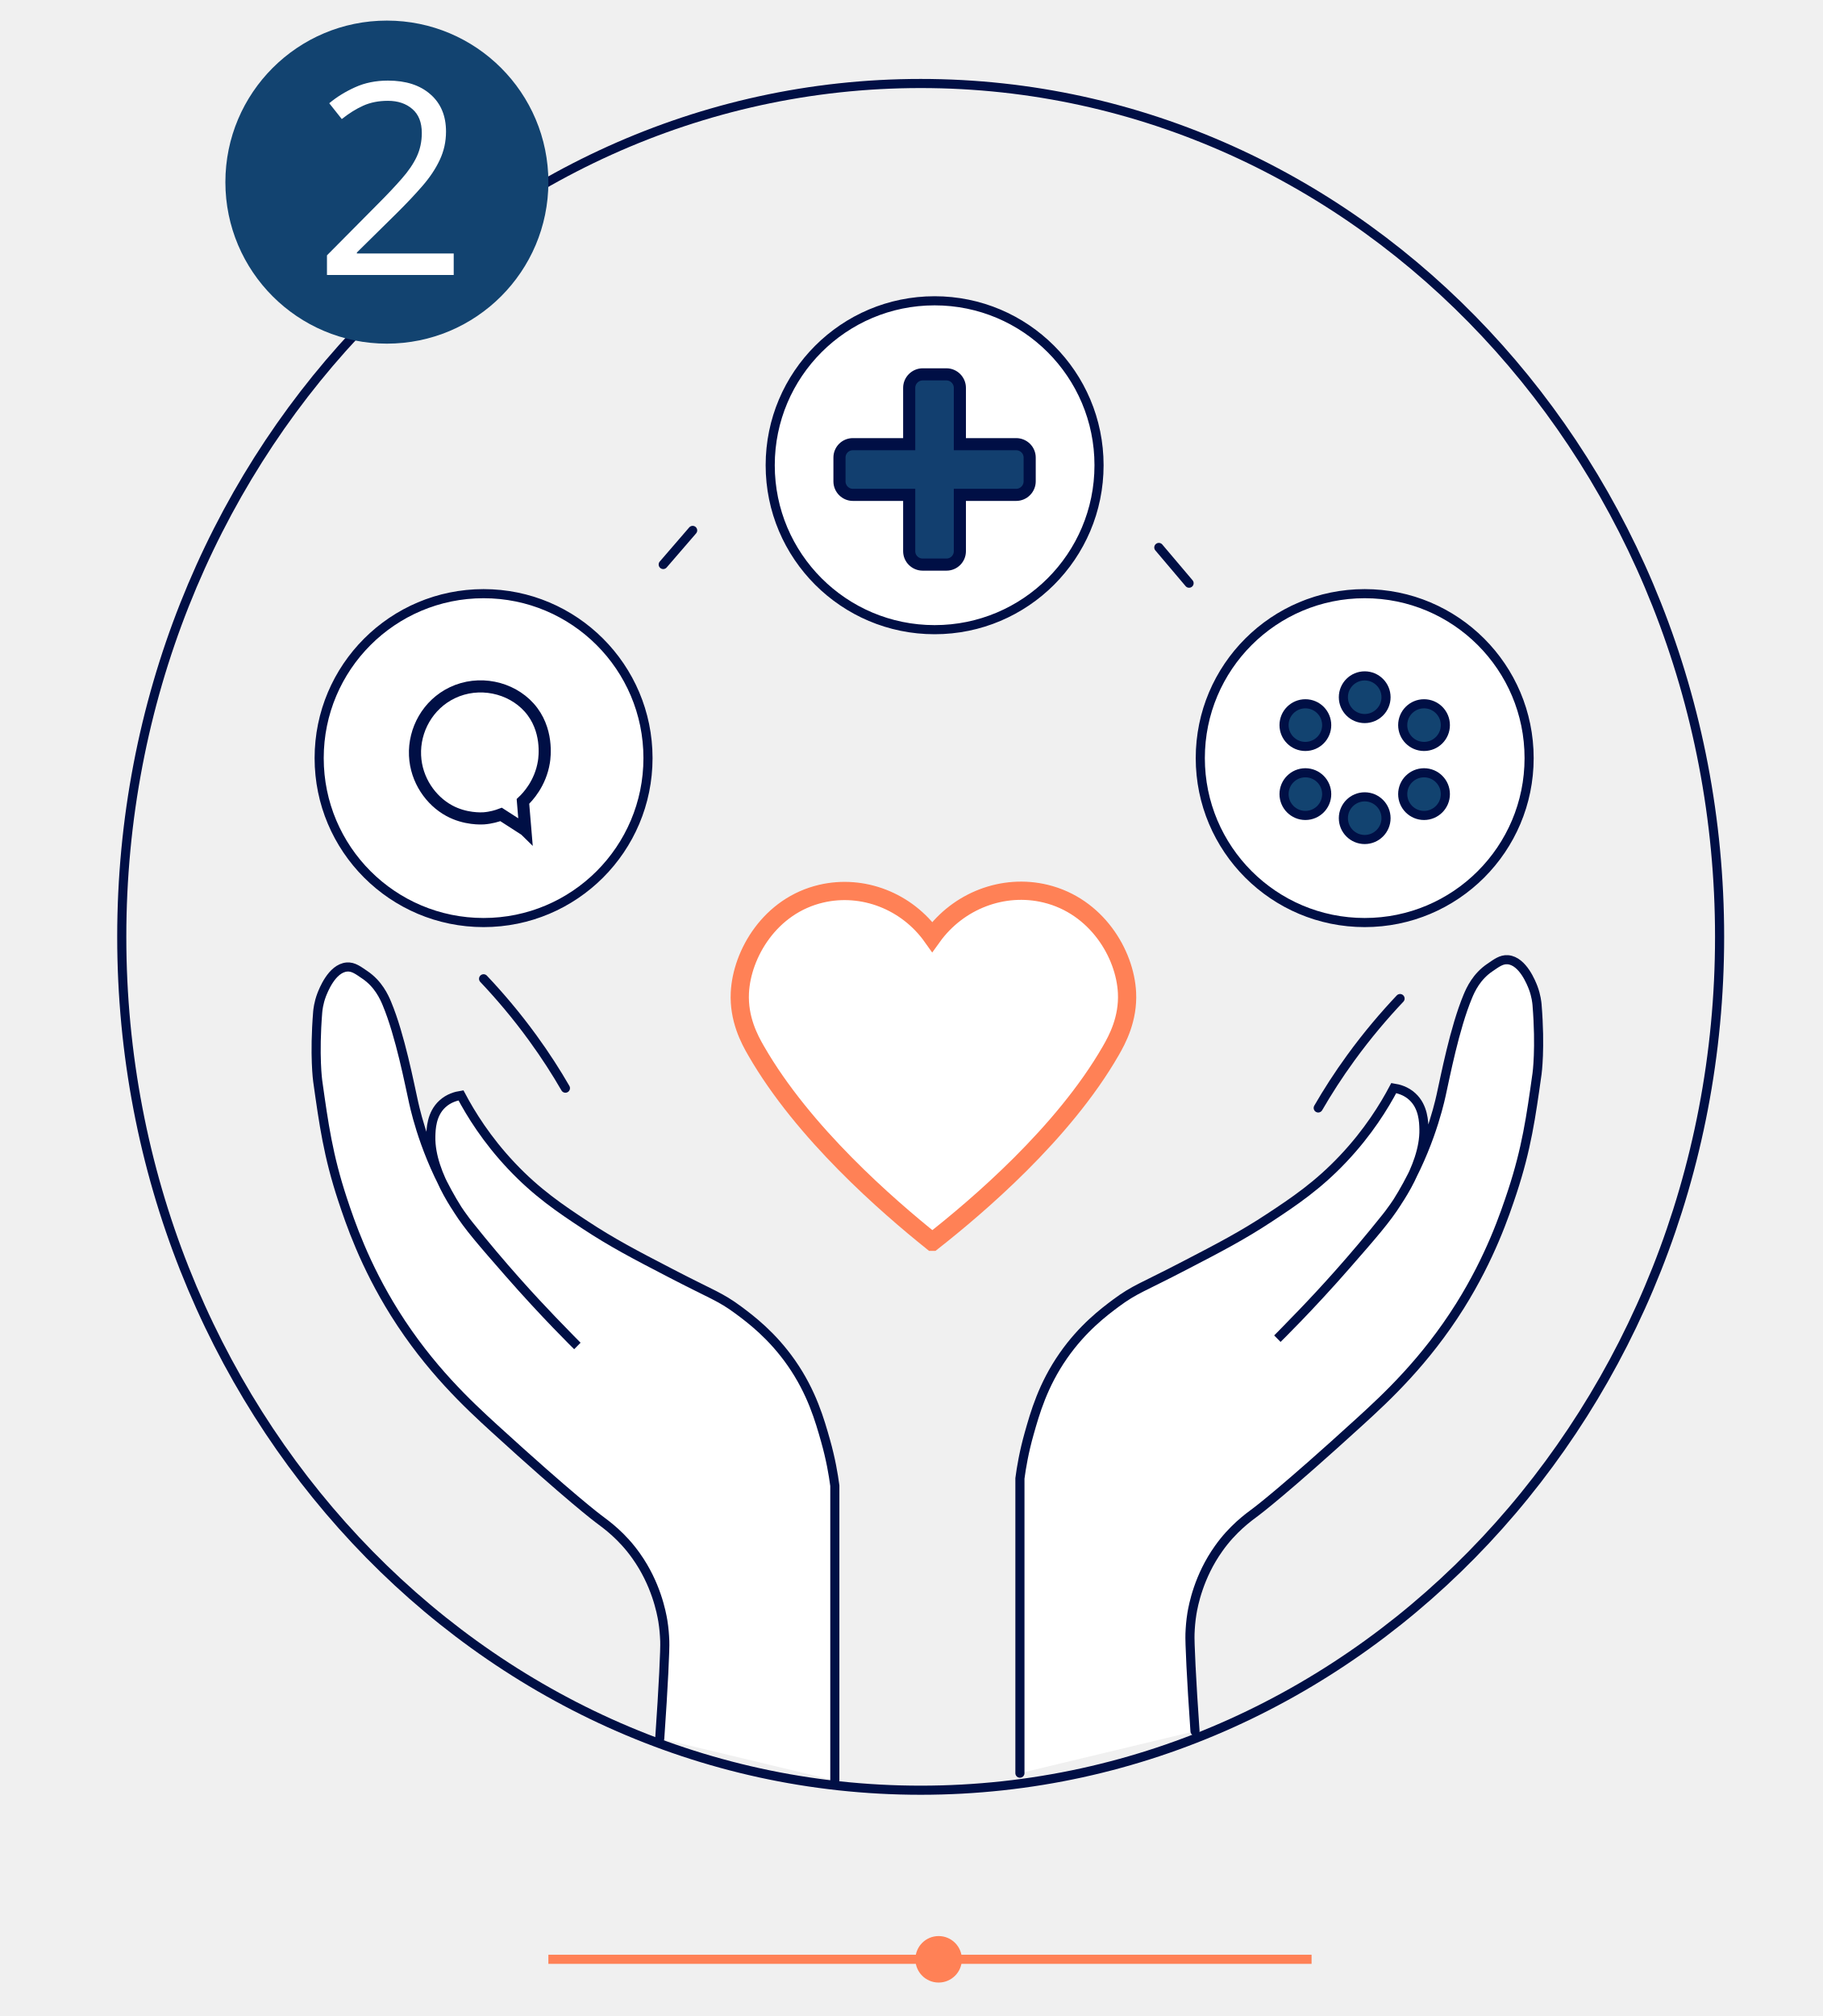
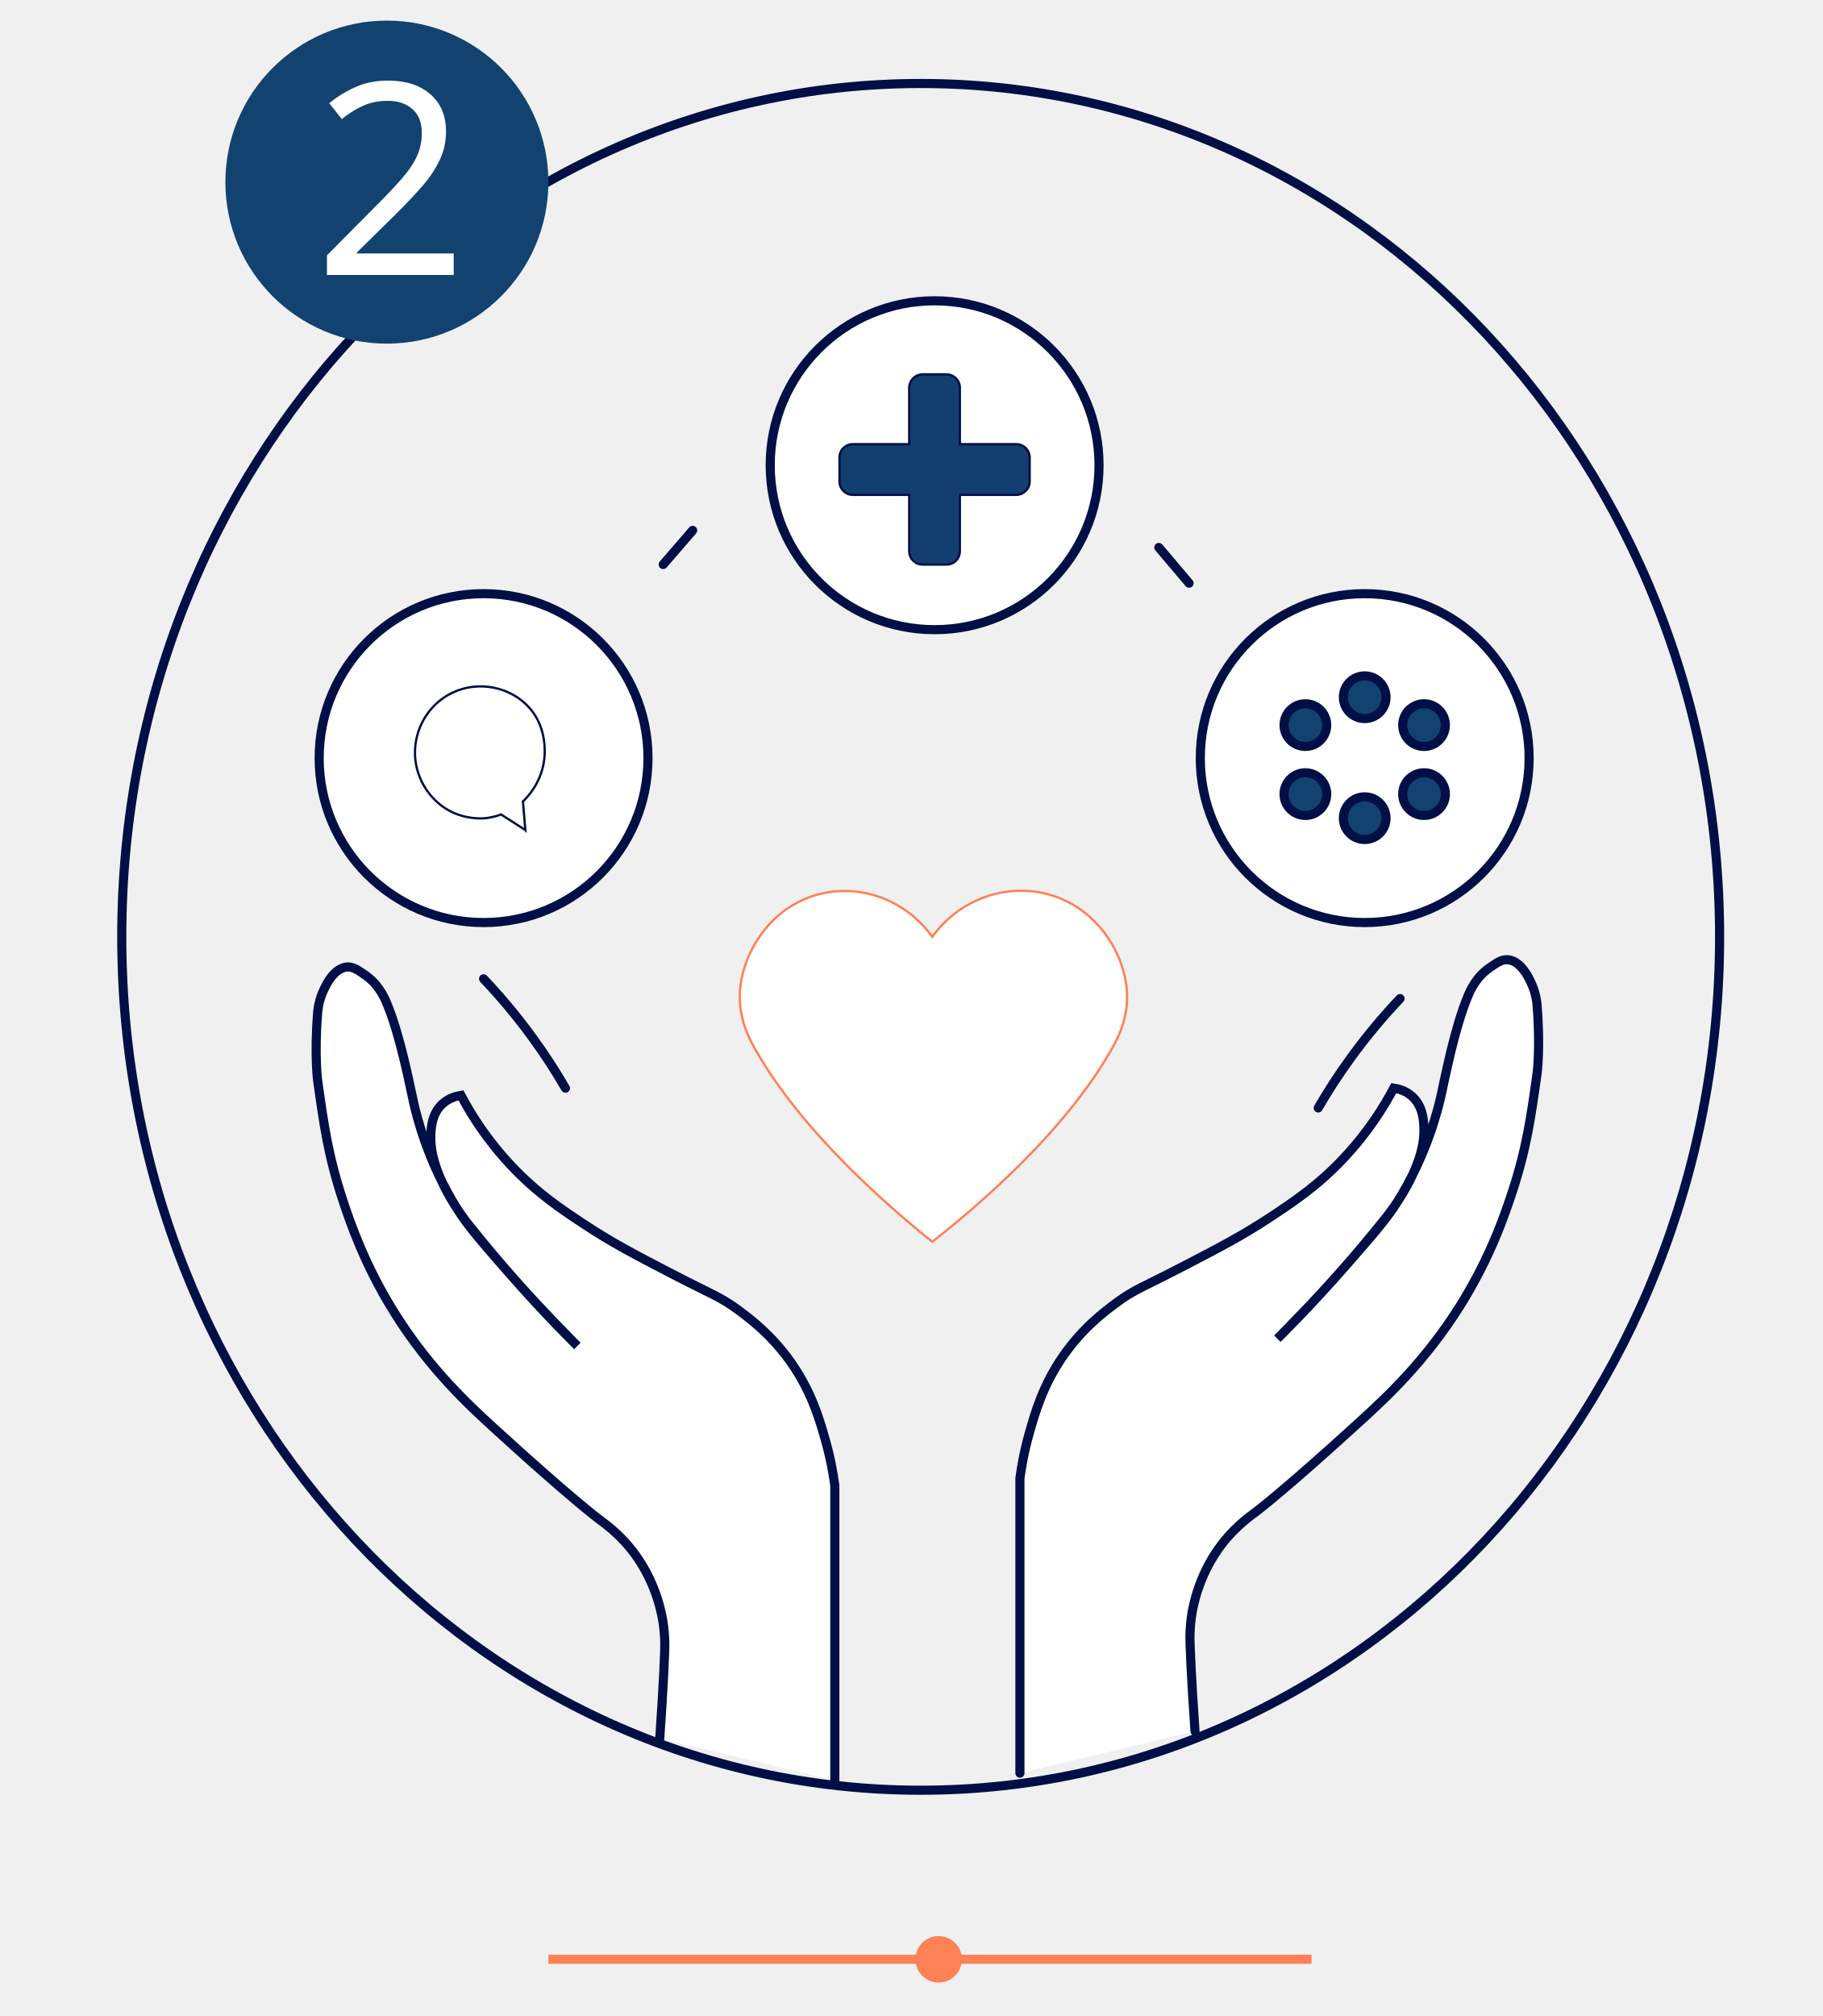
<svg xmlns="http://www.w3.org/2000/svg" id="Layer_1" version="1.1" viewBox="0 0 200 221.17">
  <ellipse cx="101.02" cy="102.78" rx="87.66" ry="93.62" fill="none" stroke="#000f45" stroke-miterlimit="10" />
  <circle cx="102.55" cy="51.04" r="18.04" fill="#fff" stroke="#000f45" stroke-miterlimit="10" />
  <circle cx="149.74" cy="83.17" r="18.04" fill="#fff" stroke="#000f45" stroke-miterlimit="10" />
  <circle cx="53.06" cy="83.17" r="18.04" fill="#fff" stroke="#000f45" stroke-miterlimit="10" />
  <line x1="72.77" y1="61.93" x2="76" y2="58.19" fill="none" stroke="#000f45" stroke-linecap="round" stroke-miterlimit="10" />
  <line x1="127.15" y1="60.06" x2="130.47" y2="63.98" fill="none" stroke="#000f45" stroke-linecap="round" stroke-miterlimit="10" />
-   <path d="M105.32,54.29v6.18c0,.81-.65,1.47-1.47,1.47h-2.61c-.81,0-1.48-.65-1.48-1.47v-6.18h-6.18c-.81,0-1.47-.67-1.47-1.48v-2.61c0-.81.65-1.47,1.47-1.47h6.18v-6.18c0-.81.67-1.48,1.48-1.48h2.61c.81,0,1.47.67,1.47,1.48v6.18h6.18c.81,0,1.48.65,1.48,1.47v2.61c0,.81-.67,1.48-1.48,1.48h-6.18Z" fill="#123f6f" stroke="#000f45" stroke-miterlimit="10" stroke-width="1.33" />
-   <path d="M57.62,91.05l-2.64-1.7c-.45.17-1.11.37-1.92.43-.19.01-2.01.12-3.78-.85-1.99-1.08-3.62-3.34-3.74-6.04-.13-2.81,1.41-5.61,4.09-6.89,2.9-1.39,6.41-.63,8.43,1.62,2.13,2.38,1.7,5.46,1.62,5.96-.38,2.37-1.78,3.85-2.3,4.34.09,1.05.17,2.1.26,3.15Z" fill="none" stroke="#000f45" stroke-miterlimit="10" stroke-width="1.33" />
+   <path d="M105.32,54.29v6.18c0,.81-.65,1.47-1.47,1.47h-2.61c-.81,0-1.48-.65-1.48-1.47v-6.18h-6.18c-.81,0-1.47-.67-1.47-1.48v-2.61c0-.81.65-1.47,1.47-1.47h6.18v-6.18c0-.81.67-1.48,1.48-1.48h2.61c.81,0,1.47.67,1.47,1.48v6.18h6.18c.81,0,1.48.65,1.48,1.47v2.61c0,.81-.67,1.48-1.48,1.48h-6.18Z" fill="#123f6f" stroke="#000f45" stroke-miterlimit="10" stroke-width=".25" />
+   <path d="M57.62,91.05l-2.64-1.7c-.45.17-1.11.37-1.92.43-.19.01-2.01.12-3.78-.85-1.99-1.08-3.62-3.34-3.74-6.04-.13-2.81,1.41-5.61,4.09-6.89,2.9-1.39,6.41-.63,8.43,1.62,2.13,2.38,1.7,5.46,1.62,5.96-.38,2.37-1.78,3.85-2.3,4.34.09,1.05.17,2.1.26,3.15Z" fill="none" stroke="#000f45" stroke-miterlimit="10" stroke-width=".25" />
  <circle cx="143.23" cy="79.55" r="2.34" fill="#124370" stroke="#000f45" stroke-miterlimit="10" />
  <circle cx="149.74" cy="76.49" r="2.34" fill="#124370" stroke="#000f45" stroke-miterlimit="10" />
  <circle cx="149.74" cy="89.76" r="2.34" fill="#124370" stroke="#000f45" stroke-miterlimit="10" />
  <circle cx="156.25" cy="87.12" r="2.34" fill="#124370" stroke="#000f45" stroke-miterlimit="10" />
  <circle cx="156.25" cy="79.55" r="2.34" fill="#124370" stroke="#000f45" stroke-miterlimit="10" />
  <circle cx="143.23" cy="87.12" r="2.34" fill="#124370" stroke="#000f45" stroke-miterlimit="10" />
-   <path d="M102.3,136.23c4.91-3.86,14.34-11.86,19.57-20.94.74-1.28,1.93-3.51,1.79-6.38-.21-4.29-3.35-9.52-8.94-10.87-4.63-1.12-9.57.76-12.43,4.74-2.78-3.92-7.61-5.8-12.17-4.74-5.64,1.31-8.73,6.62-8.94,10.87-.14,2.88,1.05,5.11,1.79,6.38,5.19,9.02,14.4,16.99,19.32,20.94Z" fill="#fff" stroke="#ff8156" stroke-miterlimit="10" stroke-width="2" />
+   <path d="M102.3,136.23c4.91-3.86,14.34-11.86,19.57-20.94.74-1.28,1.93-3.51,1.79-6.38-.21-4.29-3.35-9.52-8.94-10.87-4.63-1.12-9.57.76-12.43,4.74-2.78-3.92-7.61-5.8-12.17-4.74-5.64,1.31-8.73,6.62-8.94,10.87-.14,2.88,1.05,5.11,1.79,6.38,5.19,9.02,14.4,16.99,19.32,20.94Z" fill="#fff" stroke="#ff8156" stroke-miterlimit="10" stroke-width=".25" />
  <path d="M53.06,107.38c1.73,1.83,3.58,3.99,5.41,6.51,1.39,1.91,2.57,3.76,3.57,5.49" fill="none" stroke="#000f45" stroke-linecap="round" stroke-miterlimit="10" />
  <path d="M153.62,109.55c-1.73,1.83-3.58,3.99-5.41,6.51-1.39,1.91-2.57,3.76-3.57,5.49" fill="none" stroke="#000f45" stroke-linecap="round" stroke-miterlimit="10" />
  <path d="M111.91,194.53v-32.34c.16-1.21.45-2.93,1.02-4.94.63-2.22,1.49-5.28,3.74-8.51,2.12-3.04,4.46-4.8,5.79-5.79,2.06-1.53,2.88-1.69,7.49-4.09,3.84-1.99,6.39-3.32,9.36-5.28,2.67-1.76,5.3-3.52,8.08-6.47,2.73-2.89,4.47-5.72,5.54-7.74.51.08,1.34.29,2.04.94,1.21,1.11,1.25,2.77,1.27,3.57.1,4.27-3.65,9.06-4.17,9.7-3.65,4.58-6.96,8.17-9.16,10.46-1.7,1.77-2.75,2.82-2.75,2.82,0,0,3.54-3.46,7.58-8.09,2.91-3.33,4.36-4.99,5.53-6.83,3.31-5.23,4.55-10.41,4.85-11.76.45-2,1.47-7.37,2.94-10.89.3-.72.95-2.16,2.43-3.15.67-.45,1.23-.91,1.96-.85,1.66.14,2.6,2.63,2.77,3.06.34.9.41,1.65.43,1.87.39,4.81,0,7.57,0,7.57-.67,4.77-1.15,8.21-2.72,12.98-.83,2.5-2.4,7.18-5.74,12.51-3.82,6.08-8.05,10-10.94,12.64-8.36,7.63-11.36,9.87-11.36,9.87-.97.72-2.64,1.93-4.17,4.09-2.19,3.07-2.78,6.2-2.94,7.15-.13.82-.18,1.48-.21,2.21-.04.81.15,4.98.55,10.68" fill="#fff" stroke="#000f45" stroke-linecap="round" stroke-miterlimit="10" />
  <path d="M91.6,195.33v-32.34c-.16-1.21-.45-2.93-1.02-4.94-.63-2.22-1.49-5.28-3.74-8.51-2.12-3.04-4.46-4.8-5.79-5.79-2.06-1.53-2.88-1.69-7.49-4.09-3.84-1.99-6.39-3.32-9.36-5.28-2.67-1.76-5.3-3.52-8.08-6.47-2.73-2.89-4.47-5.72-5.54-7.74-.51.08-1.34.29-2.04.94-1.21,1.11-1.25,2.77-1.27,3.57-.1,4.27,3.65,9.06,4.17,9.7,3.65,4.58,6.96,8.17,9.16,10.46,1.7,1.77,2.75,2.82,2.75,2.82,0,0-3.54-3.46-7.58-8.09-2.91-3.33-4.36-4.99-5.53-6.83-3.31-5.23-4.55-10.41-4.85-11.76-.45-2-1.47-7.37-2.94-10.89-.3-.72-.95-2.16-2.43-3.15-.67-.45-1.23-.91-1.96-.85-1.66.14-2.6,2.63-2.77,3.06-.34.9-.41,1.65-.43,1.87-.39,4.81,0,7.57,0,7.57.67,4.77,1.15,8.21,2.72,12.98.83,2.5,2.4,7.18,5.74,12.51,3.82,6.08,8.05,10,10.94,12.64,8.36,7.63,11.36,9.87,11.36,9.87.97.72,2.64,1.93,4.17,4.09,2.19,3.07,2.78,6.2,2.94,7.15.13.82.18,1.48.21,2.21.04.81-.15,4.98-.55,10.68" fill="#fff" stroke="#000f45" stroke-linecap="round" stroke-miterlimit="10" />
  <line x1="60.17" y1="214.95" x2="143.91" y2="214.95" fill="none" stroke="#ff8156" stroke-miterlimit="10" />
  <circle cx="102.99" cy="214.95" r="2.05" fill="#ff8156" stroke="#ff8156" stroke-miterlimit="10" />
  <circle cx="42.45" cy="19.98" r="17.72" fill="#124370" />
  <text transform="translate(34.47 30.17)" fill="#fff" font-family="CenturyGothic, 'Century Gothic'" font-size="29.45">
    <tspan x="0" y="0">2</tspan>
  </text>
</svg>
